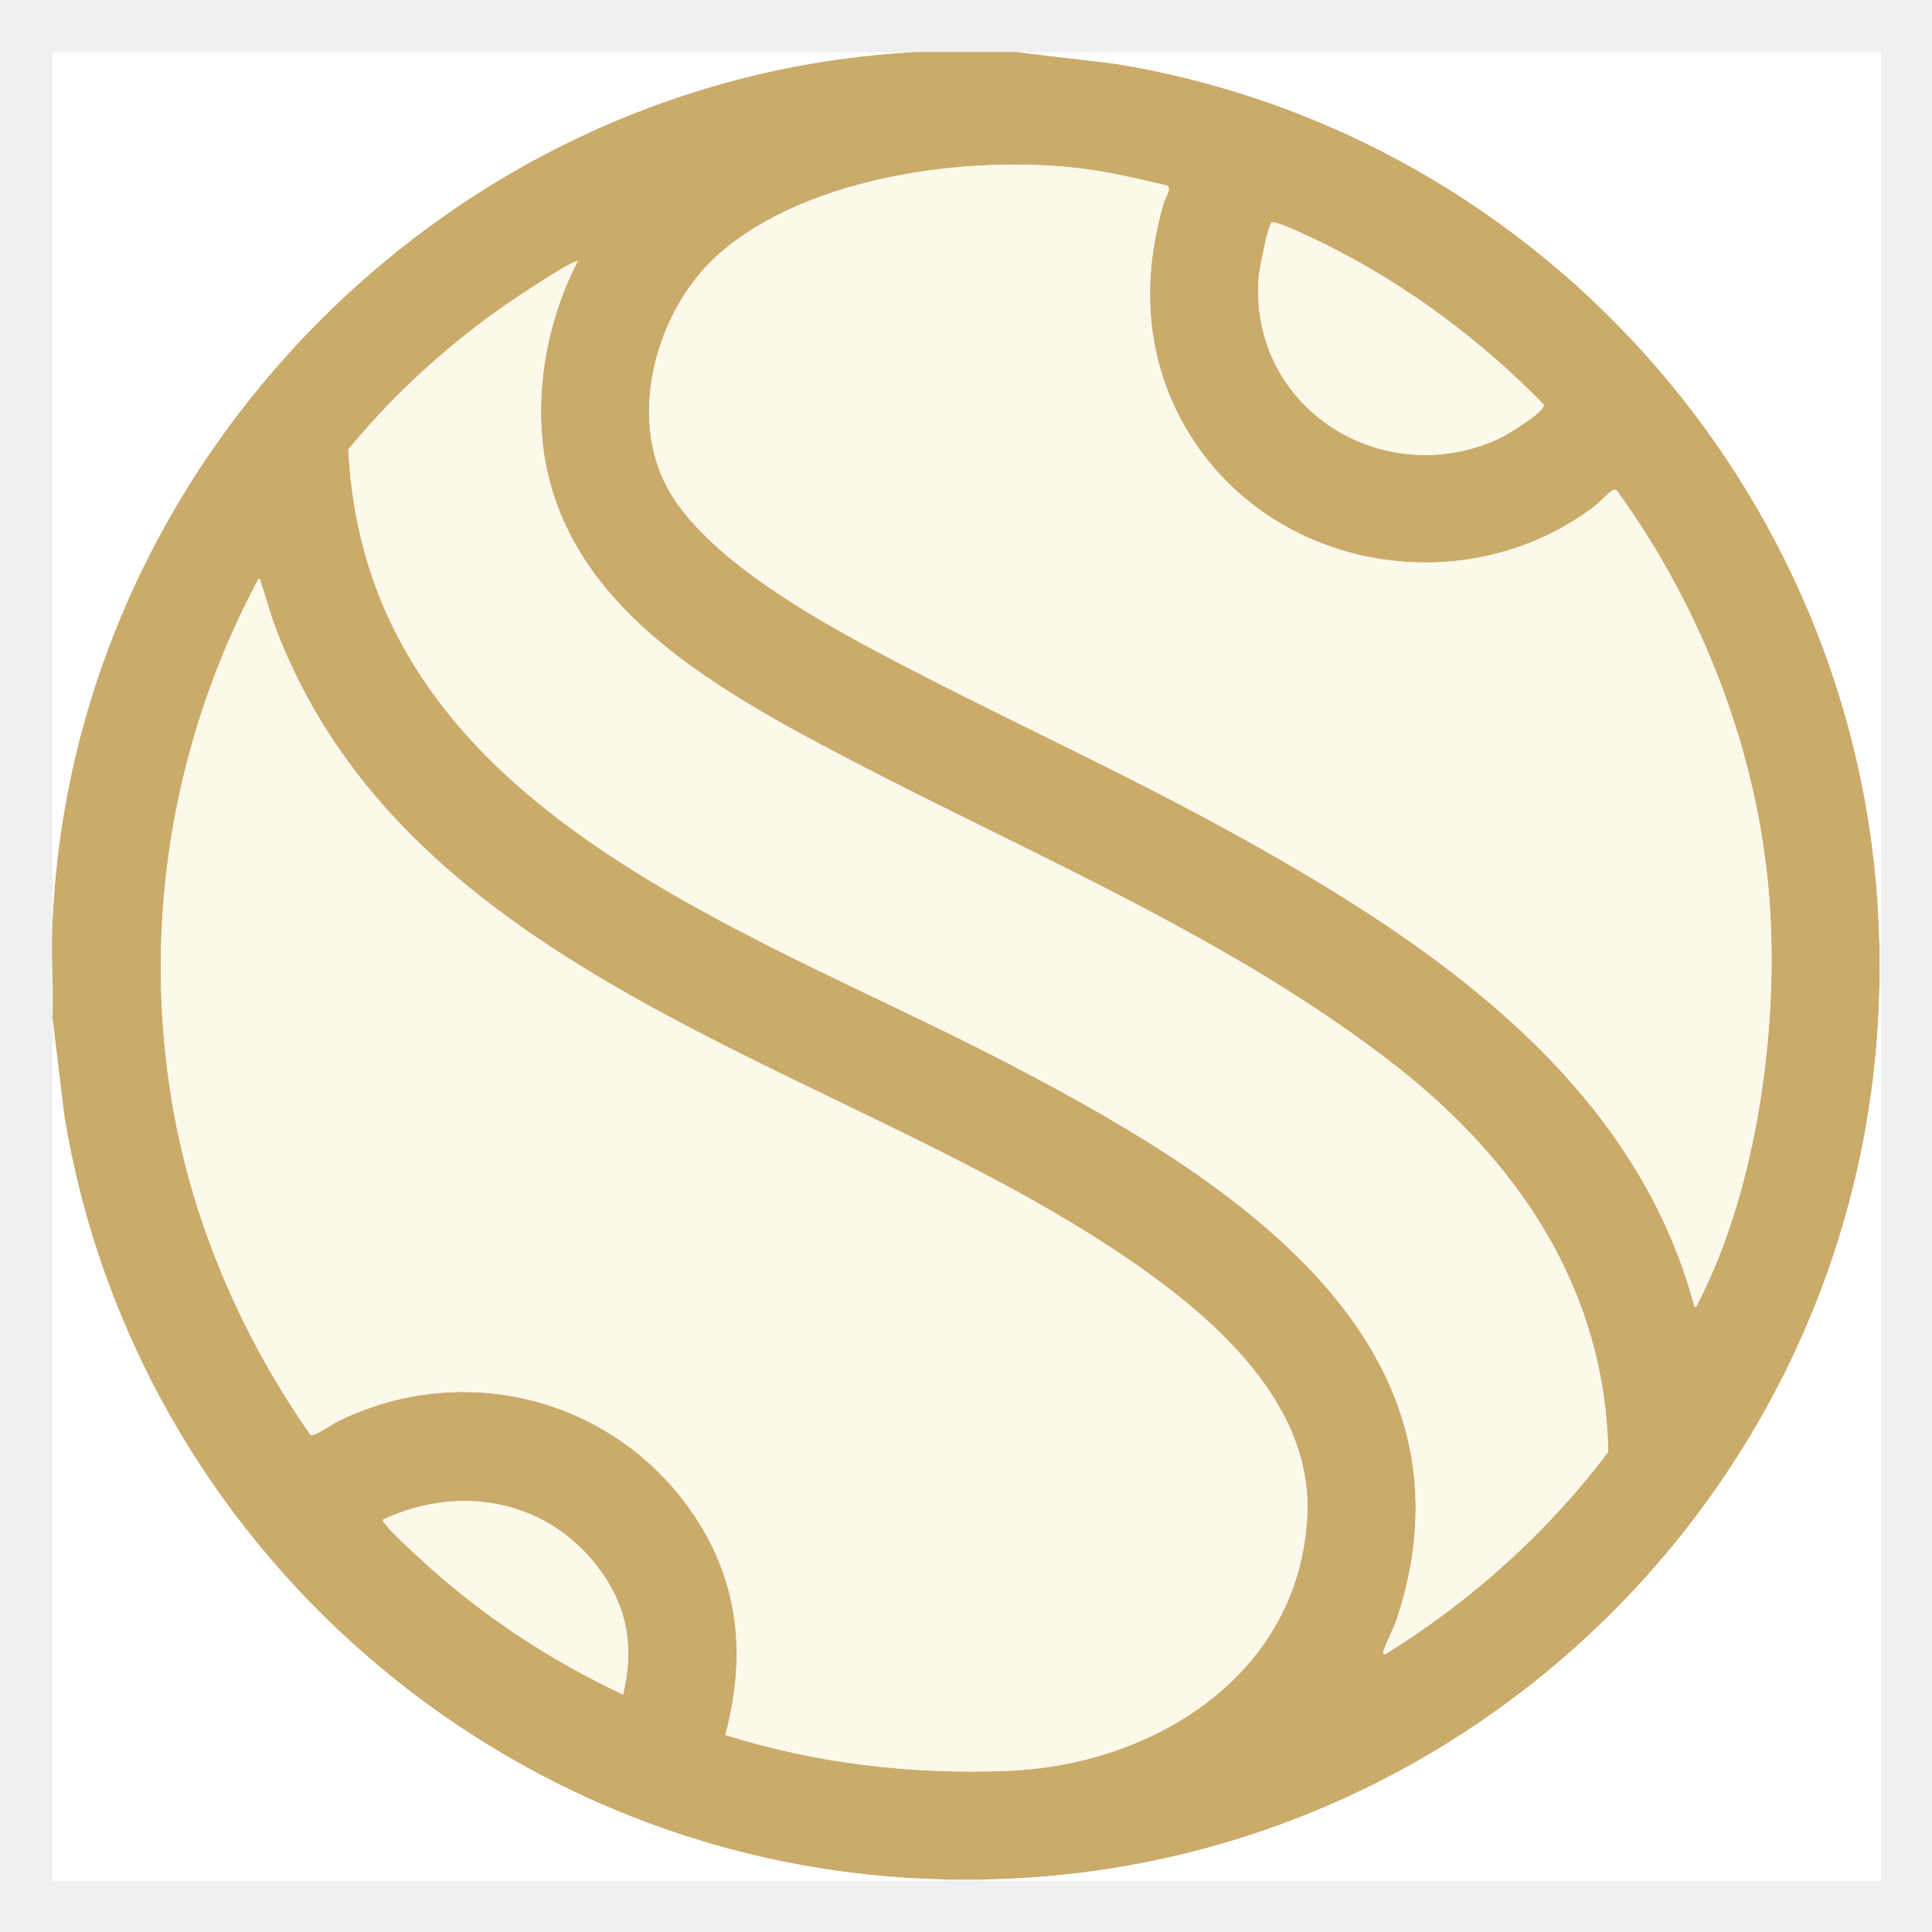
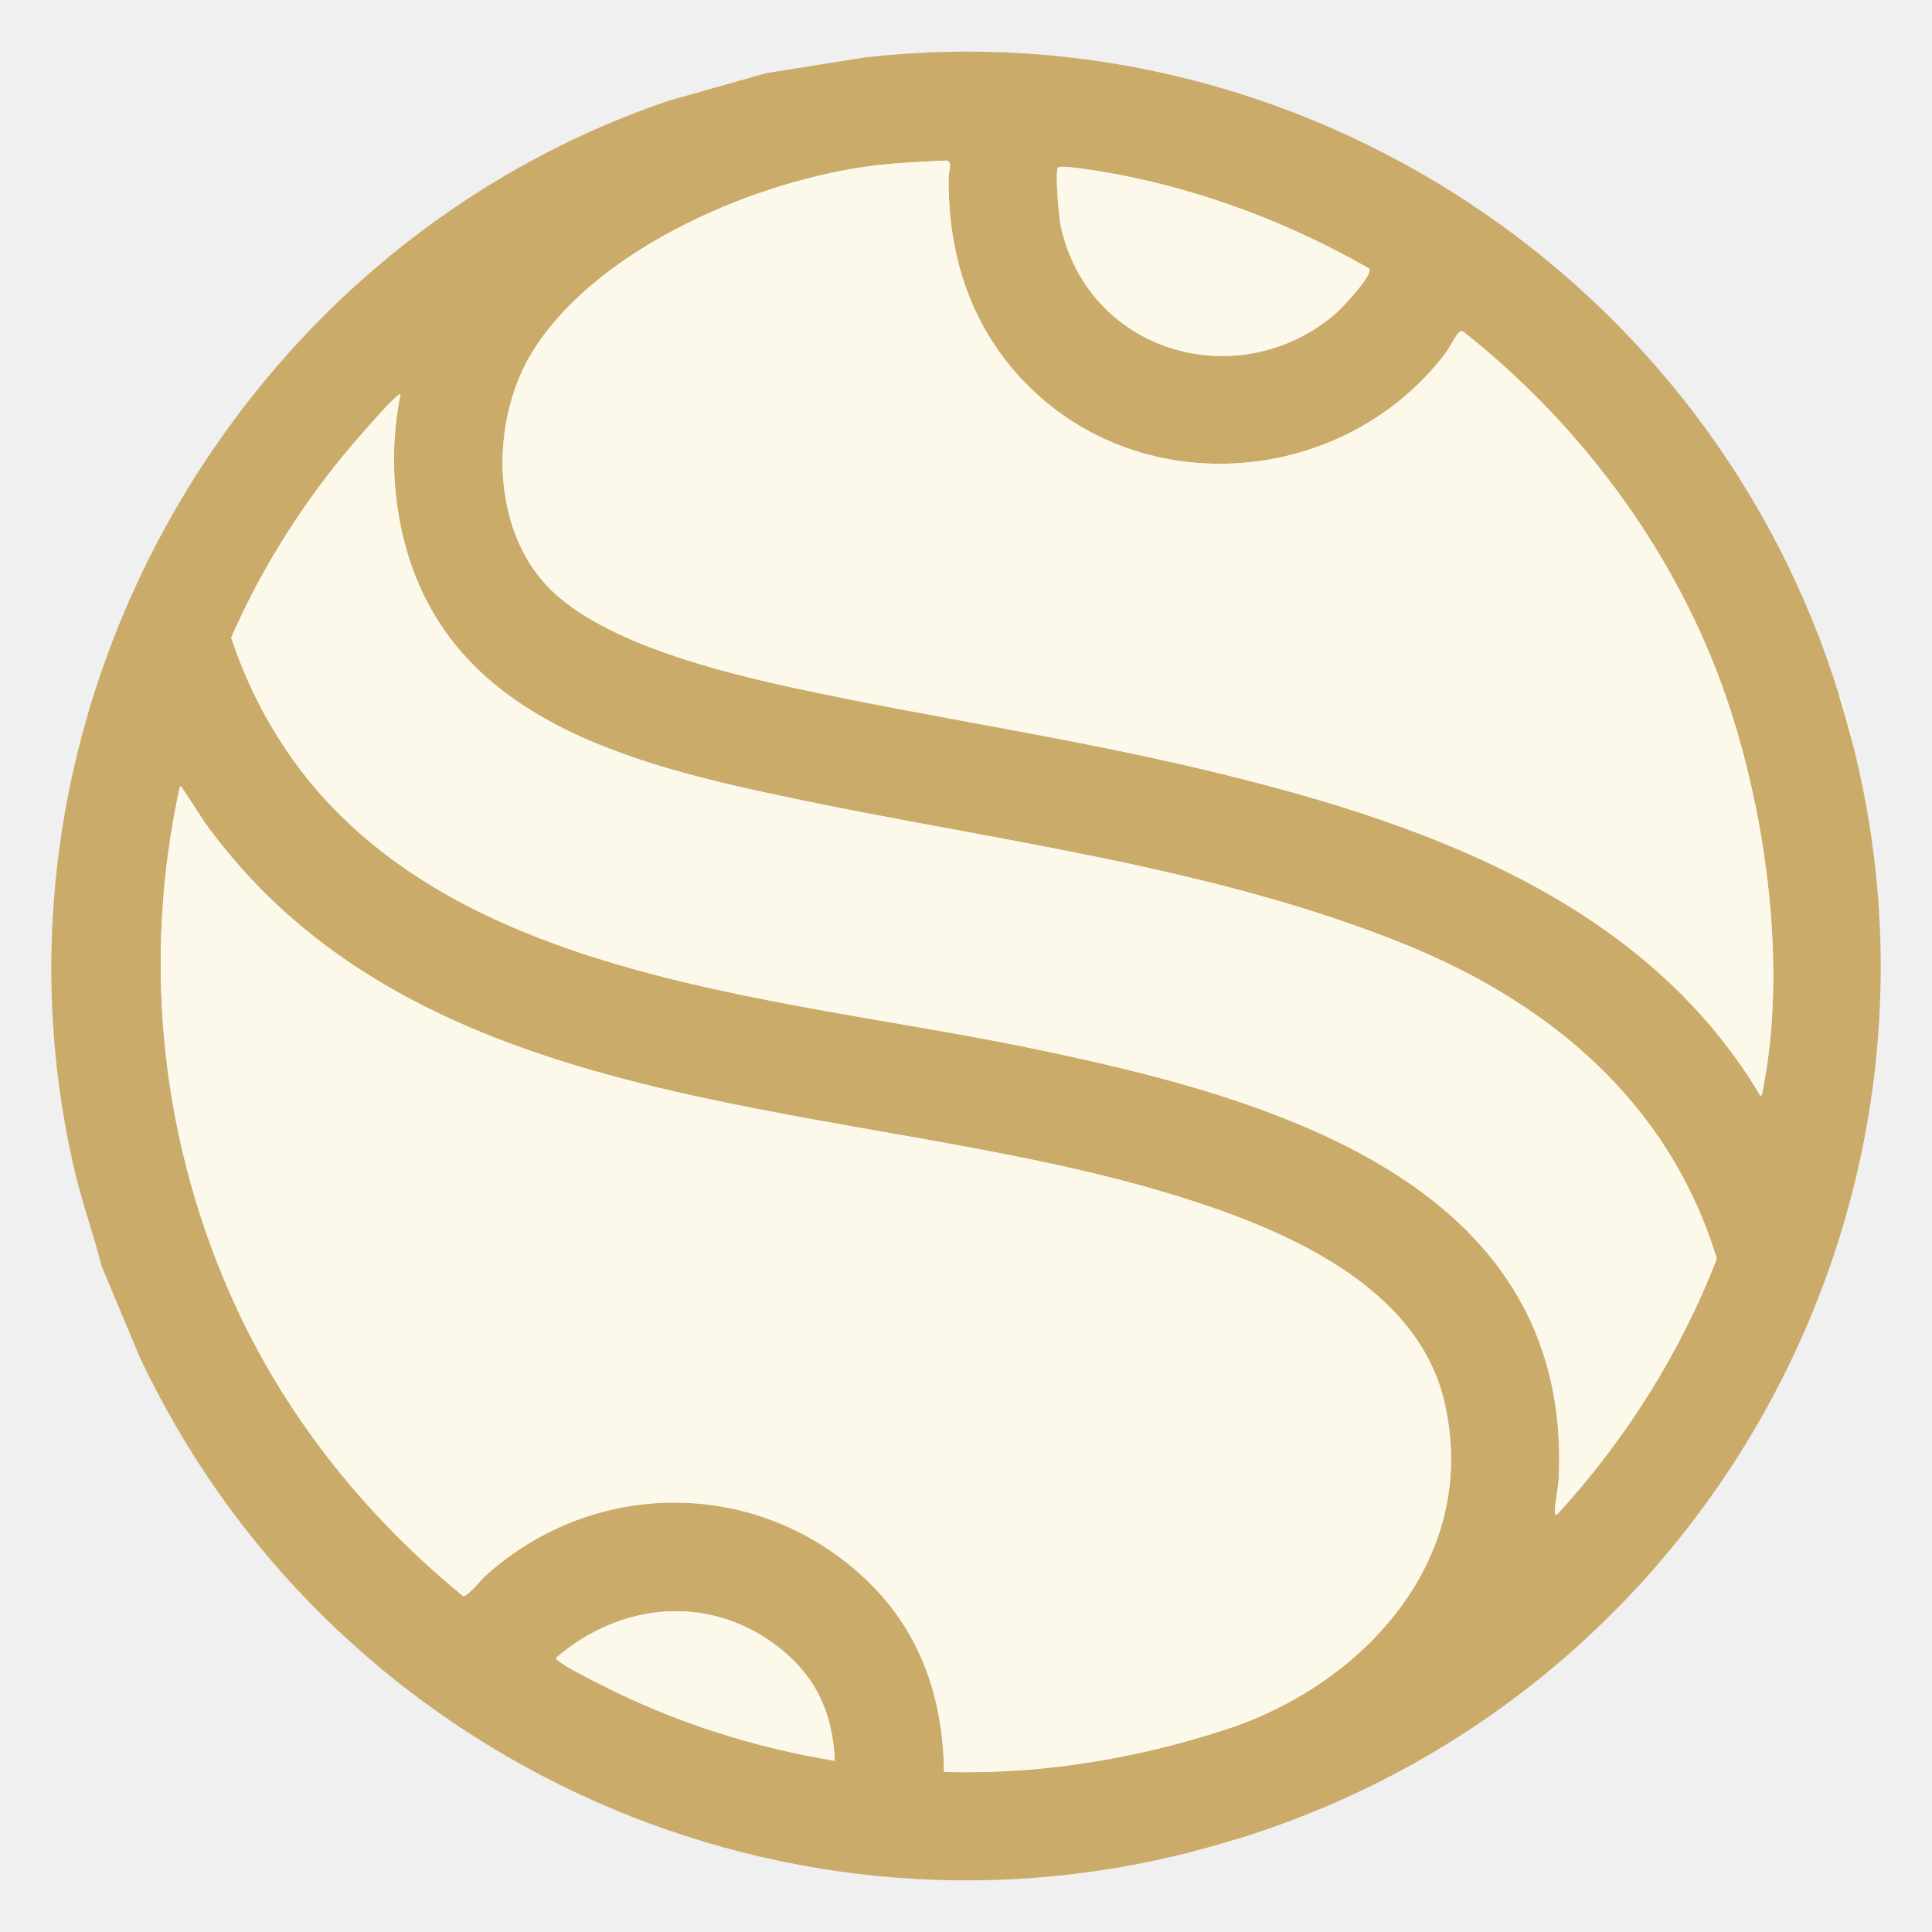
<svg xmlns="http://www.w3.org/2000/svg" id="katman_1" data-name="katman 1" viewBox="0 0 285.97 285.97">
  <defs>
    <style>
      .cls-1 {
        fill: #caab6a;
      }

      .cls-2 {
-         fill: #fff;
-       }
- 
-       .cls-3 {
        fill: #fcf8ea;
      }
    </style>
  </defs>
-   <path class="cls-1" d="M150.54,7.71l14.69,1.75c63.77,10.47,111.57,65.54,112.96,130.25.05,2.15.04,4.33,0,6.48-1.51,72.09-59.93,130.47-131.97,132-2.15.05-4.33.05-6.48,0-64.68-1.37-119.75-49.21-130.22-112.99l-1.75-14.45c.16-4.78-.21-9.62,0-14.4C10.8,67.9,67.04,11.3,135.42,7.71h15.12ZM250.84,193.47c.34-.02.37-.37.48-.59,8.78-16.99,12.02-41.08,10.55-60.01-1.68-21.59-9.94-42.83-22.55-60.25-.26-.21-.46-.12-.72,0-.32.15-2.07,1.93-2.67,2.38-19.55,14.71-48.82,9.26-60.81-12.33-5.73-10.31-6.14-21.64-2.82-32.83.21-.71,1.21-2.02.38-2.4-3.35-.77-6.7-1.59-10.1-2.14-17.25-2.8-43,.39-56.44,12.53-8.98,8.11-13.33,23.67-7.24,34.6,5.57,10,21.24,18.91,31.23,24.2,17.9,9.49,36.45,17.8,54.15,27.67,28.34,15.81,57.69,35.96,66.54,69.16ZM188.23,32.93c-.59.42-1.87,7.16-1.94,8.26-1.31,19.22,18.25,31.53,35.35,23.84,1.41-.63,6.13-3.53,6.77-4.77.15-.28.11-.4-.12-.61-9.2-9.36-19.93-17.37-31.68-23.28-1.07-.54-7.83-3.85-8.38-3.45ZM85.51,38.67c-.47-.44-9.96,5.96-10.97,6.66-8.55,5.99-16.35,13.13-22.98,21.19,2.58,52.77,57.8,70.18,97.06,90.58,31.31,16.27,71.93,40.42,58.17,82.44-.53,1.63-1.58,3.45-2.03,4.93-.1.33.02.43.35.35,12.69-7.87,23.97-17.99,32.94-29.93-.47-24.02-13.32-43-31.64-57.28-23.86-18.6-53.37-30.96-80.12-44.9-23.64-12.32-49.87-26.95-45.79-58.05.72-5.5,2.47-11.09,5.01-15.99ZM107.36,256.81c13.48,4.25,27.72,5.88,41.87,5.31,21.69-.88,43.14-14.34,44.27-37.8.85-17.66-15.81-30.98-29.16-39.73-41.96-27.52-104.14-40.07-123.63-91.86-.81-2.14-1.35-4.38-2.11-6.54-.08-.23-.03-.55-.35-.48-12.56,23.49-17.18,50.43-12.89,76.85,2.91,17.97,10.23,35,20.6,49.84.53.31,3.33-1.67,4.04-2.01,19.28-9.48,42.21-3.03,53.52,15.12,6.07,9.75,6.78,20.3,3.84,31.31ZM92.23,250.83c1.59-6.76.78-12.59-3.26-18.22-7.55-10.54-20.66-13.08-32.25-7.7-.1.36.1.4.24.6.83,1.2,3.82,3.91,5.04,5.04,8.89,8.26,19.25,15.13,30.23,20.28Z" />
-   <path class="cls-2" d="M278.43,146.19v132.24h-132.21v-.24c72.04-1.53,130.46-59.91,131.97-132h.24Z" />
-   <path class="cls-2" d="M150.54,7.71h127.89v132h-.24c-1.39-64.71-49.19-119.78-112.96-130.25l-14.69-1.75Z" />
-   <path class="cls-2" d="M139.74,278.19v.24H7.77v-127.68l1.75,14.45c10.46,63.78,65.53,111.62,130.22,112.99Z" />
-   <path class="cls-2" d="M135.42,7.71C67.04,11.3,10.8,67.9,7.77,136.35V7.71h127.65Z" />
-   <path class="cls-3" d="M278.43,146.19h-.24c.04-2.15.05-4.33,0-6.48h.24v6.48Z" />
-   <path class="cls-3" d="M146.22,278.19v.24h-6.48v-.24c2.15.05,4.33.05,6.48,0Z" />
-   <path class="cls-3" d="M107.36,256.81c2.94-11.01,2.23-21.56-3.84-31.31-11.3-18.14-34.24-24.6-53.52-15.12-.71.35-3.51,2.32-4.04,2.01-10.37-14.84-17.69-31.87-20.6-49.84-4.29-26.42.33-53.36,12.89-76.85.32-.07.27.25.35.48.75,2.16,1.3,4.4,2.11,6.54,19.49,51.79,81.67,64.34,123.63,91.86,13.35,8.75,30.01,22.08,29.16,39.73-1.13,23.46-22.58,36.92-44.27,37.8-14.15.57-28.39-1.06-41.87-5.31Z" />
-   <path class="cls-3" d="M250.84,193.47c-8.86-33.2-38.2-53.35-66.54-69.16-17.7-9.88-36.25-18.18-54.15-27.67-9.98-5.29-25.65-14.2-31.23-24.2-6.09-10.94-1.74-26.49,7.24-34.6,13.44-12.14,39.19-15.33,56.44-12.53,3.4.55,6.75,1.37,10.1,2.14.83.38-.17,1.69-.38,2.4-3.31,11.19-2.9,22.52,2.82,32.83,11.98,21.59,41.26,27.04,60.81,12.33.6-.45,2.35-2.23,2.67-2.38.26-.12.47-.21.72,0,12.61,17.43,20.87,38.66,22.55,60.25,1.47,18.92-1.77,43.02-10.55,60.01-.12.22-.14.57-.48.59Z" />
-   <path class="cls-3" d="M85.51,38.67c-2.54,4.9-4.29,10.49-5.01,15.99-4.08,31.11,22.15,45.73,45.79,58.05,26.75,13.94,56.26,26.3,80.12,44.9,18.32,14.28,31.17,33.26,31.64,57.28-8.97,11.94-20.26,22.06-32.94,29.93-.33.08-.45-.02-.35-.35.45-1.48,1.49-3.3,2.03-4.93,13.76-42.02-26.86-66.17-58.17-82.44-39.26-20.4-94.48-37.81-97.06-90.58,6.63-8.05,14.43-15.2,22.98-21.19,1.01-.71,10.5-7.1,10.97-6.66Z" />
-   <path class="cls-3" d="M188.23,32.93c.55-.4,7.31,2.92,8.38,3.45,11.75,5.91,22.48,13.92,31.68,23.28.23.21.27.32.12.61-.64,1.24-5.36,4.13-6.77,4.77-17.11,7.69-36.67-4.62-35.35-23.84.08-1.1,1.35-7.84,1.94-8.26Z" />
-   <path class="cls-3" d="M92.23,250.83c-10.98-5.14-21.34-12.02-30.23-20.28-1.22-1.13-4.21-3.84-5.04-5.04-.14-.2-.33-.24-.24-.6,11.59-5.38,24.7-2.84,32.25,7.7,4.04,5.63,4.85,11.46,3.26,18.22Z" />
+   <path class="cls-2" d="M182.8,272.14l.07.23-6.23,1.77-.07-.23c2.08-.54,4.18-1.14,6.23-1.77Z" />
+   <g>
+     <path class="cls-1" d="M113.44,10.82l14.61-2.32c64.23-7.31,125.23,32.66,144.2,94.54.63,2.05,1.22,4.16,1.77,6.23,18.19,69.77-22.13,141.87-91.04,162.97-2.05.63-4.16,1.22-6.23,1.77-62.63,16.31-128.66-14.72-156.11-73.23l-5.62-13.43c-1.15-4.64-2.83-9.2-3.92-13.86C-4.65,106.82,34.05,37.03,98.89,14.94l14.55-4.12ZM260.58,162.21c.32-.11.25-.45.31-.7,3.82-18.73.37-42.8-6.2-60.61-7.5-20.32-21.23-38.5-38.12-51.83-.3-.13-.47.01-.69.2-.26.23-1.46,2.42-1.92,3.02-14.81,19.48-44.46,22.21-61.88,4.71-8.32-8.36-11.8-19.15-11.66-30.82,0-.74.61-2.28-.29-2.41-3.43.17-6.88.3-10.3.69-17.37,2.01-41.28,12.09-50.9,27.43-6.43,10.25-6.38,26.4,2.46,35.27,8.09,8.11,25.6,12.4,36.65,14.78,19.82,4.26,39.93,7.19,59.66,11.87,31.58,7.49,65.32,18.88,82.89,48.41ZM156.59,24.81c-.45.57.16,7.4.38,8.48,3.97,18.85,26.15,25.37,40.52,13.31,1.19-1,4.94-5.07,5.21-6.43.06-.31,0-.42-.28-.55-11.41-6.5-23.91-11.28-36.83-13.76-1.18-.23-8.58-1.57-9.01-1.04ZM59.29,58.33c-.57-.29-7.96,8.45-8.74,9.4-6.6,8.09-12.15,17.09-16.34,26.65,16.86,50.07,74.75,51.78,118.09,60.7,34.56,7.12,80.24,19.29,78.44,63.46-.07,1.71-.58,3.75-.61,5.3,0,.35.14.4.43.24,10.07-11.03,18.17-23.84,23.55-37.77-7-22.98-24.54-37.74-46.06-46.49-28.03-11.39-59.8-15.24-89.34-21.37-26.11-5.41-55.34-12.34-59.89-43.38-.8-5.48-.65-11.34.46-16.75ZM139.75,262.26c14.13.42,28.28-1.9,41.74-6.3,20.63-6.76,37.61-25.56,32.3-48.44-3.99-17.22-23.66-25.5-38.89-30.29-47.88-15.04-111.14-10.17-144.01-54.69-1.36-1.84-2.5-3.85-3.81-5.72-.14-.2-.18-.52-.47-.37-5.69,26.02-2.79,53.2,8.53,77.45,7.7,16.5,19.38,30.89,33.4,42.34.59.15,2.75-2.51,3.34-3.04,15.97-14.37,39.8-14.42,55.62-.04,8.5,7.72,12.06,17.69,12.23,29.08ZM123.56,260.63c-.31-6.93-2.68-12.32-8.1-16.64-10.14-8.08-23.45-6.95-33.14,1.38,0,.38.2.36.39.51,1.12.93,4.74,2.72,6.22,3.48,10.81,5.52,22.65,9.31,34.62,11.27Z" />
+     <path class="cls-2" d="M274.25,109.21l-.23.07c-.54-2.08-1.14-4.18-1.77-6.23l.23-.07,1.77,6.23Z" />
+     <path class="cls-2" d="M139.75,262.26c-.17-11.39-3.73-21.35-12.23-29.08-15.82-14.38-39.66-14.34-55.62.04-.58.53-2.75,3.19-3.34,3.04-14.02-11.45-25.7-25.84-33.4-42.34-11.32-24.25-14.23-51.43-8.53-77.45.29-.16.33.17.47.37,1.31,1.87,2.45,3.88,3.81,5.72,32.87,44.51,96.13,39.65,144.01,54.69,15.23,4.78,34.89,13.06,38.89,30.29,5.31,22.88-11.67,41.68-32.3,48.44-13.46,4.41-27.61,6.72-41.74,6.3Z" />
+     <path class="cls-2" d="M260.58,162.21c-17.57-29.53-51.3-40.92-82.89-48.41-19.73-4.68-39.84-7.61-59.66-11.87-11.05-2.37-28.56-6.67-36.65-14.78-8.84-8.86-8.89-25.02-2.46-35.27,9.63-15.34,33.54-25.43,50.9-27.43,3.42-.4,6.87-.52,10.3-.69.9.14.3,1.67.29,2.41-.14,11.67,3.34,22.46,11.66,30.82,17.42,17.51,47.07,14.77,61.88-4.71.45-.59,1.65-2.79,1.92-3.02.22-.19.39-.33.69-.2,16.89,13.33,30.62,31.51,38.12,51.83,6.57,17.81,10.02,41.87,6.2,60.61-.05.25.02.59-.31.7Z" />
+     <path class="cls-2" d="M59.29,58.33c-1.11,5.4-1.27,11.26-.46,16.75,4.55,31.04,33.78,37.96,59.89,43.38,29.54,6.13,61.31,9.97,89.34,21.37,21.53,8.75,39.06,23.51,46.06,46.49-5.38,13.93-13.49,26.75-23.55,37.77-.3.16-.44.11-.43-.24.03-1.55.54-3.59.61-5.3,1.79-44.18-43.88-56.34-78.44-63.46-43.34-8.93-101.23-10.63-118.09-60.7,4.19-9.56,9.75-18.55,16.34-26.65.78-.96,8.17-9.7,8.74-9.4Z" />
+     <path class="cls-2" d="M156.59,24.81c.42-.53,7.83.81,9.01,1.04,12.92,2.48,25.43,7.26,36.83,13.76.28.13.34.24.28.55-.28,1.36-4.03,5.44-5.21,6.43-14.37,12.06-36.55,5.54-40.52-13.31-.23-1.08-.84-7.91-.38-8.48Z" />
+     <path class="cls-2" d="M123.56,260.63c-11.97-1.96-23.81-5.74-34.62-11.27-1.48-.76-5.1-2.55-6.22-3.48-.19-.16-.39-.14-.39-.51,9.69-8.34,22.99-9.46,33.14-1.38,5.42,4.32,7.79,9.71,8.1,16.64Z" />
+   </g>
</svg>
